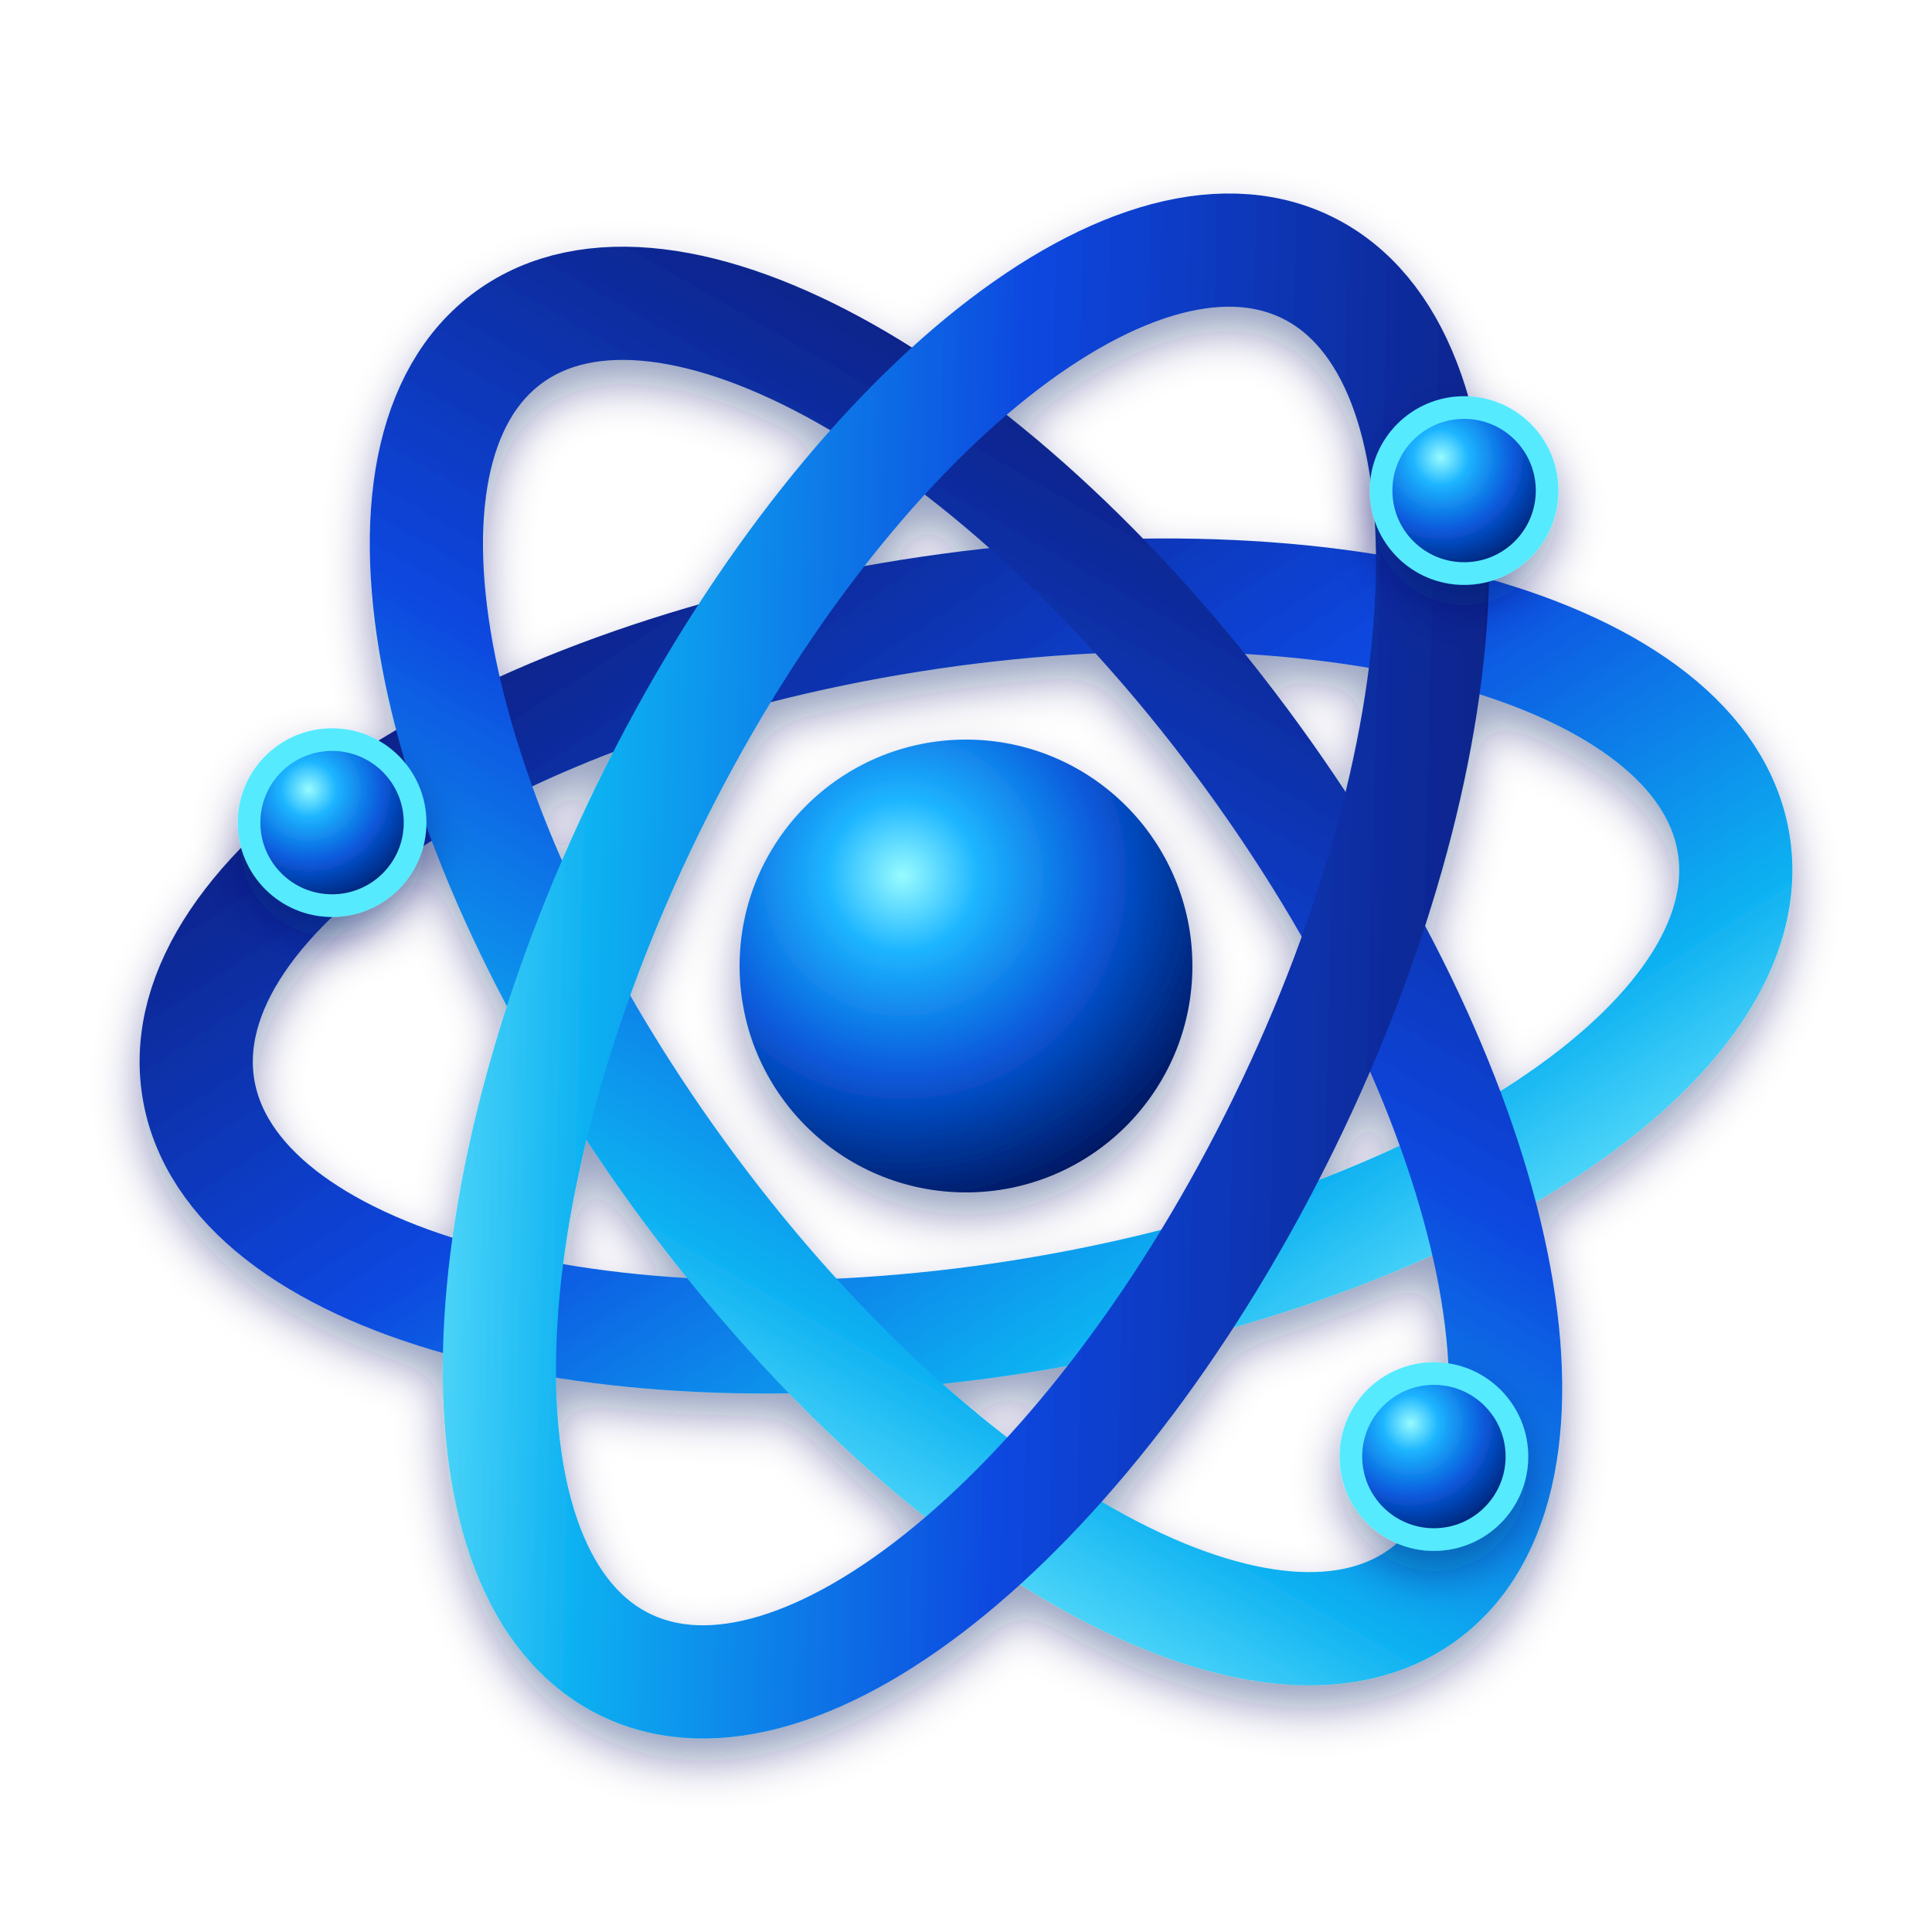
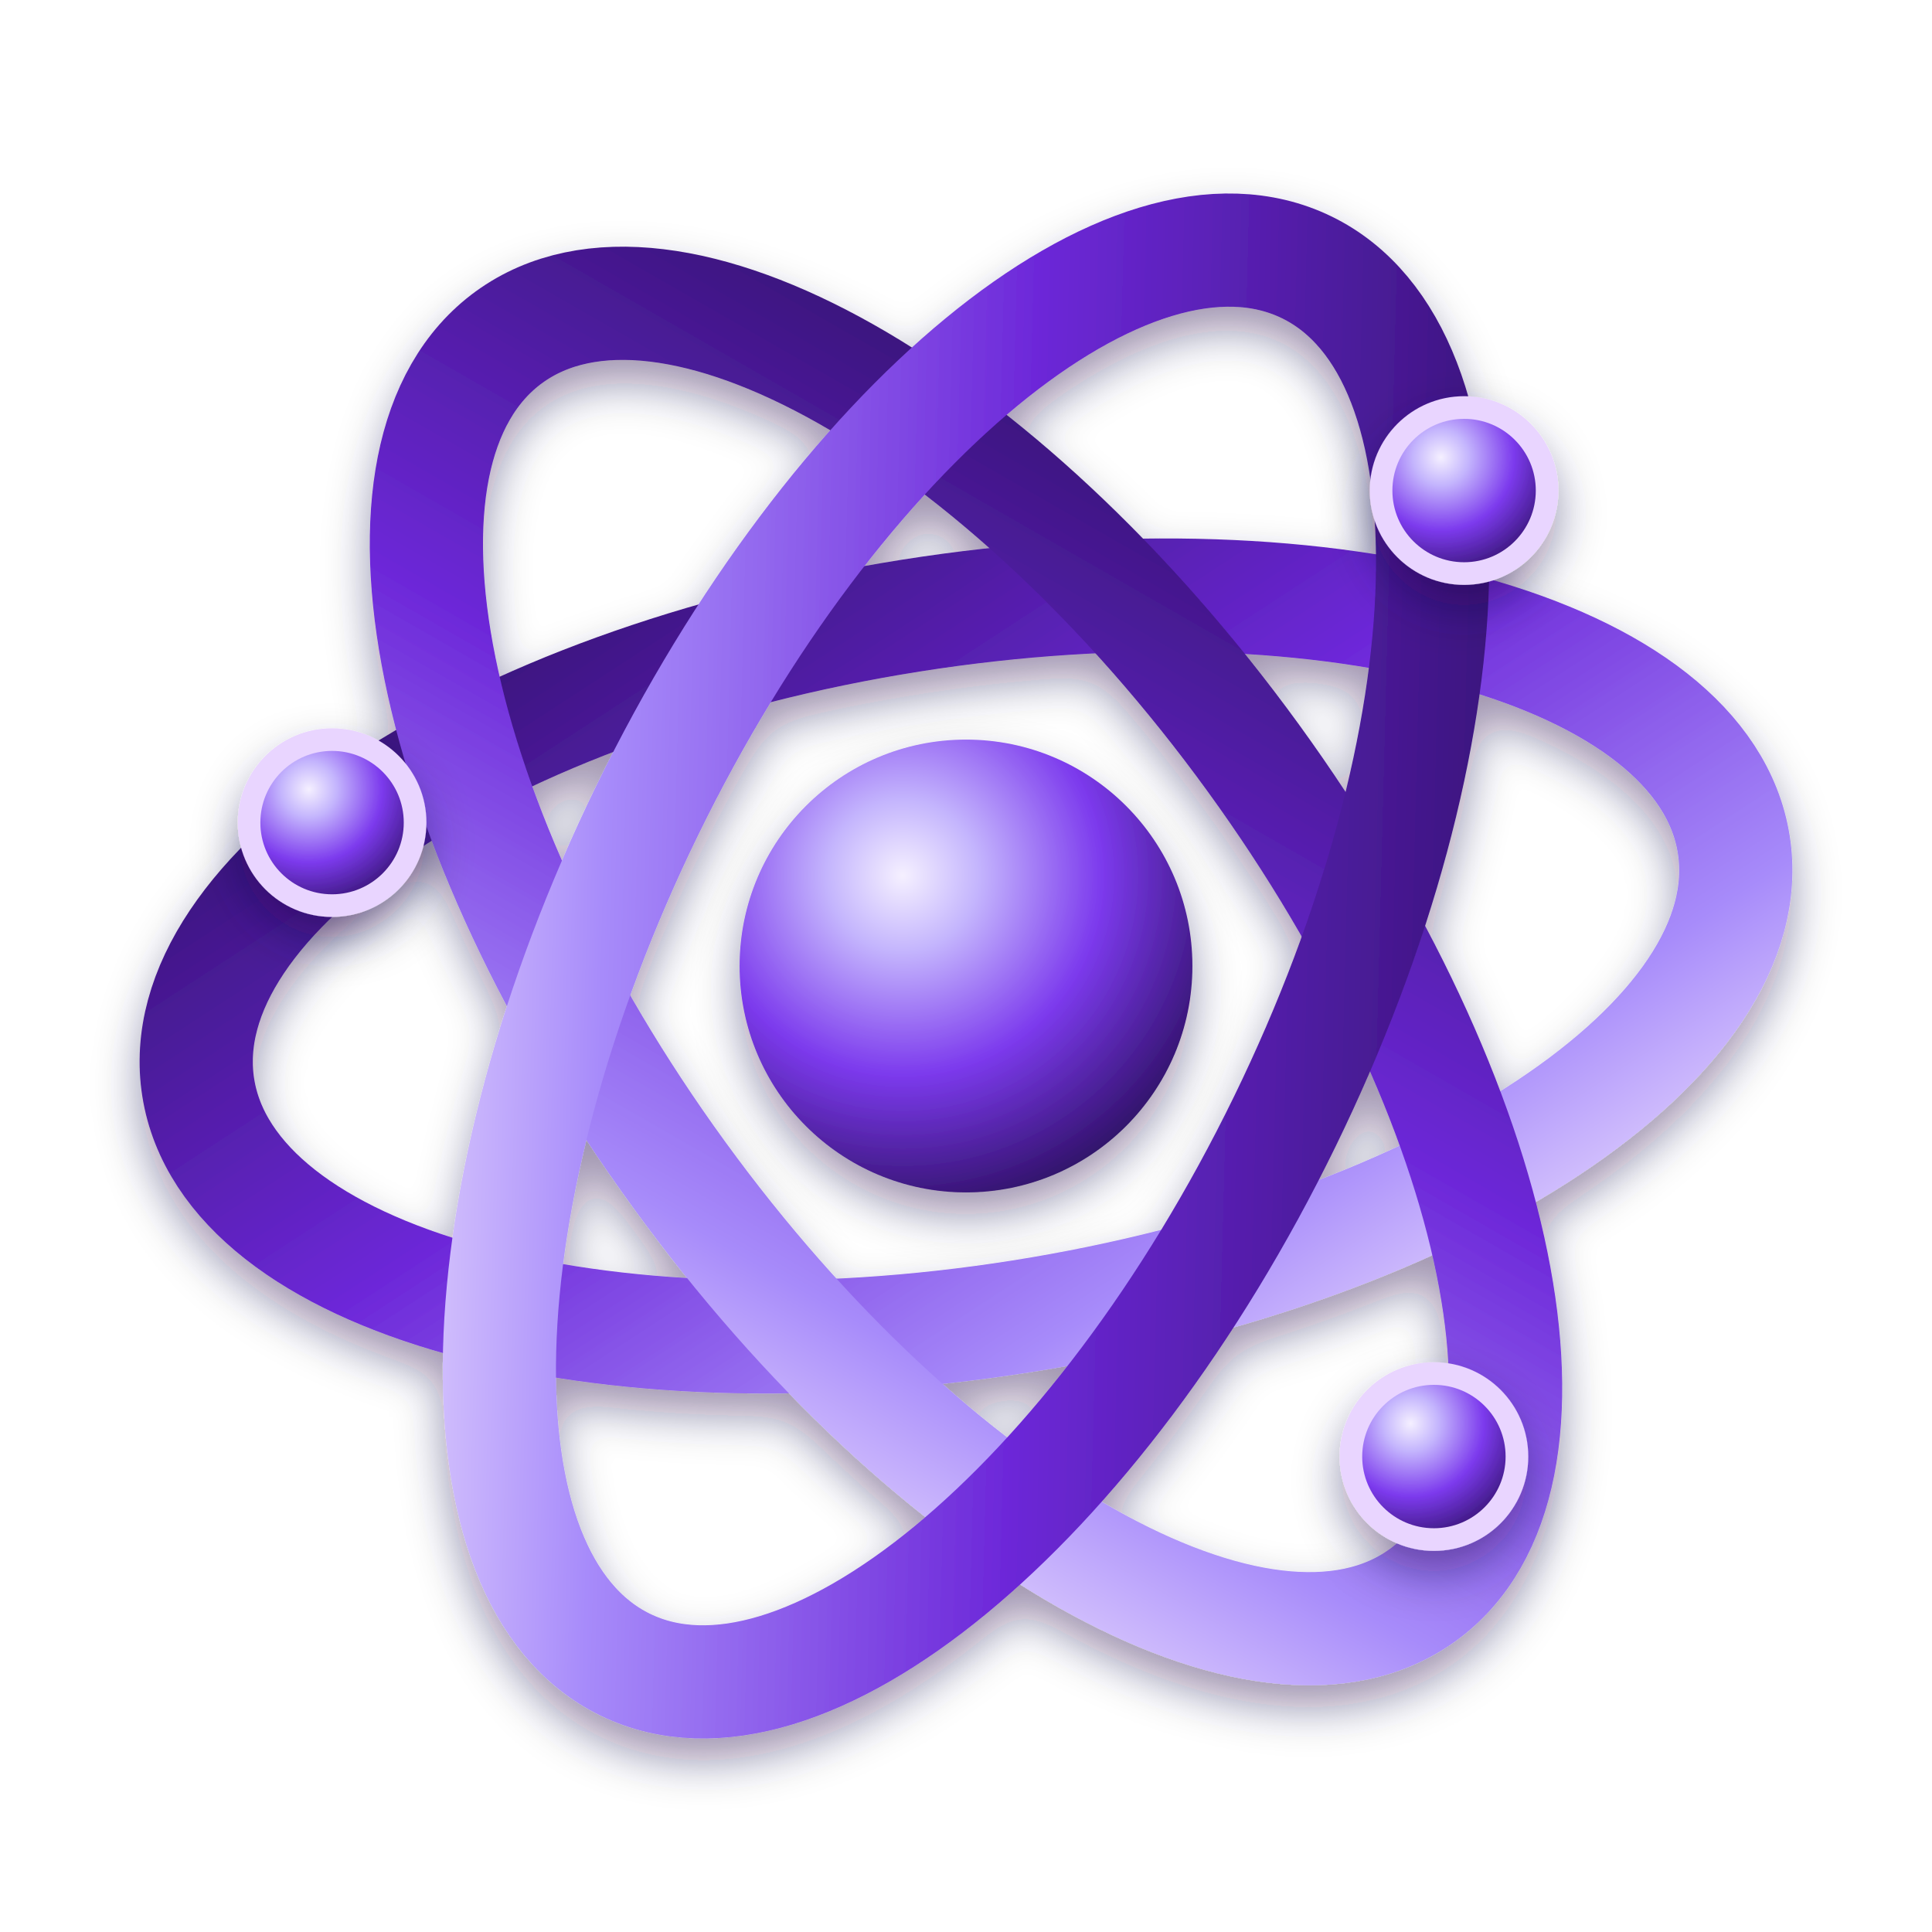
<svg xmlns="http://www.w3.org/2000/svg" viewBox="0 0 256 256" role="img" aria-label="Logo atômica vabi.dev">
  <defs>
    <linearGradient id="o" x1="0" y1="0" x2="1" y2="1">
-       <stop offset="0" stop-color="#071a73" />
-       <stop offset=".46" stop-color="#0b47df" />
-       <stop offset=".78" stop-color="#08aef1" />
-       <stop offset="1" stop-color="#85f5ff" />
+       <stop offset="0" stop-color="#2e1065" />
+       <stop offset=".46" stop-color="#6d28d9" />
+       <stop offset=".78" stop-color="#a78bfa" />
+       <stop offset="1" stop-color="#f3e8ff" />
    </linearGradient>
    <radialGradient id="n" cx=".36" cy=".3" r=".76">
-       <stop offset="0" stop-color="#98fbff" />
-       <stop offset=".22" stop-color="#1db5ff" />
-       <stop offset=".58" stop-color="#0759db" />
-       <stop offset="1" stop-color="#04155d" />
+       <stop offset="0" stop-color="#f5f0ff" />
+       <stop offset=".22" stop-color="#c4b5fd" />
+       <stop offset=".58" stop-color="#7c3aed" />
+       <stop offset="1" stop-color="#2e1065" />
    </radialGradient>
    <filter id="s" x="-20%" y="-20%" width="140%" height="140%">
-       <feDropShadow dx="0" dy="3" stdDeviation="3" flood-color="#001b68" flood-opacity=".42" />
+       <feDropShadow dx="0" dy="3" stdDeviation="3" flood-color="#1e0a45" flood-opacity=".42" />
    </filter>
  </defs>
  <g fill="none" stroke="url(#o)" stroke-width="15" stroke-linecap="round" filter="url(#s)">
    <ellipse cx="128" cy="128" rx="103" ry="47" transform="rotate(-9 128 128)" />
    <ellipse cx="128" cy="128" rx="103" ry="47" transform="rotate(54 128 128)" />
    <ellipse cx="128" cy="128" rx="103" ry="47" transform="rotate(116 128 128)" />
  </g>
  <g filter="url(#s)">
    <circle cx="128" cy="128" r="30" fill="url(#n)" />
-     <circle cx="44" cy="109" r="11" fill="url(#n)" stroke="#56eaff" stroke-width="3" />
-     <circle cx="194" cy="65" r="11" fill="url(#n)" stroke="#56eaff" stroke-width="3" />
-     <circle cx="190" cy="193" r="11" fill="url(#n)" stroke="#56eaff" stroke-width="3" />
+     <circle cx="44" cy="109" r="11" fill="url(#n)" stroke="#e9d5ff" stroke-width="3" />
+     <circle cx="194" cy="65" r="11" fill="url(#n)" stroke="#e9d5ff" stroke-width="3" />
+     <circle cx="190" cy="193" r="11" fill="url(#n)" stroke="#e9d5ff" stroke-width="3" />
  </g>
</svg>
